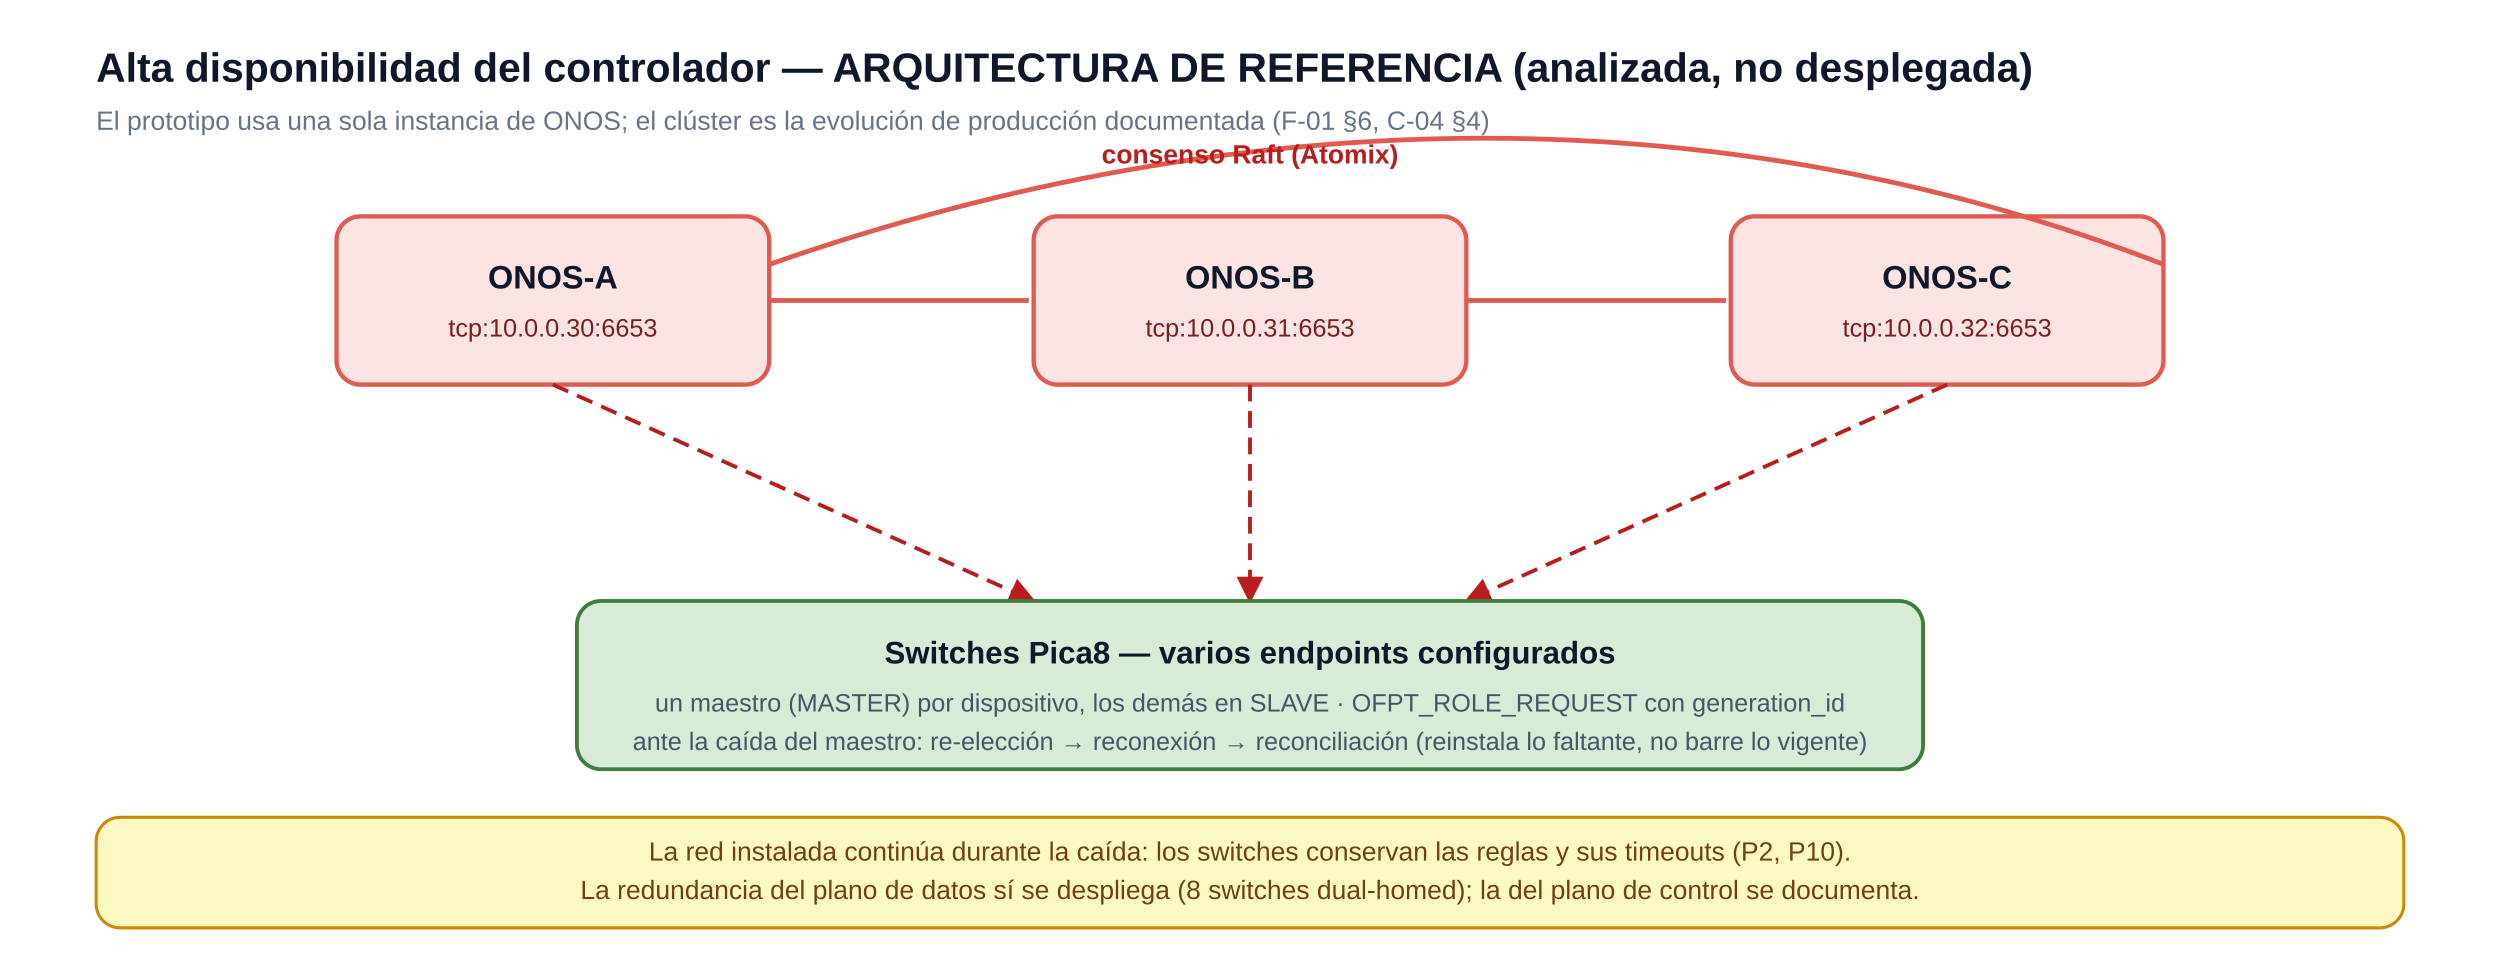
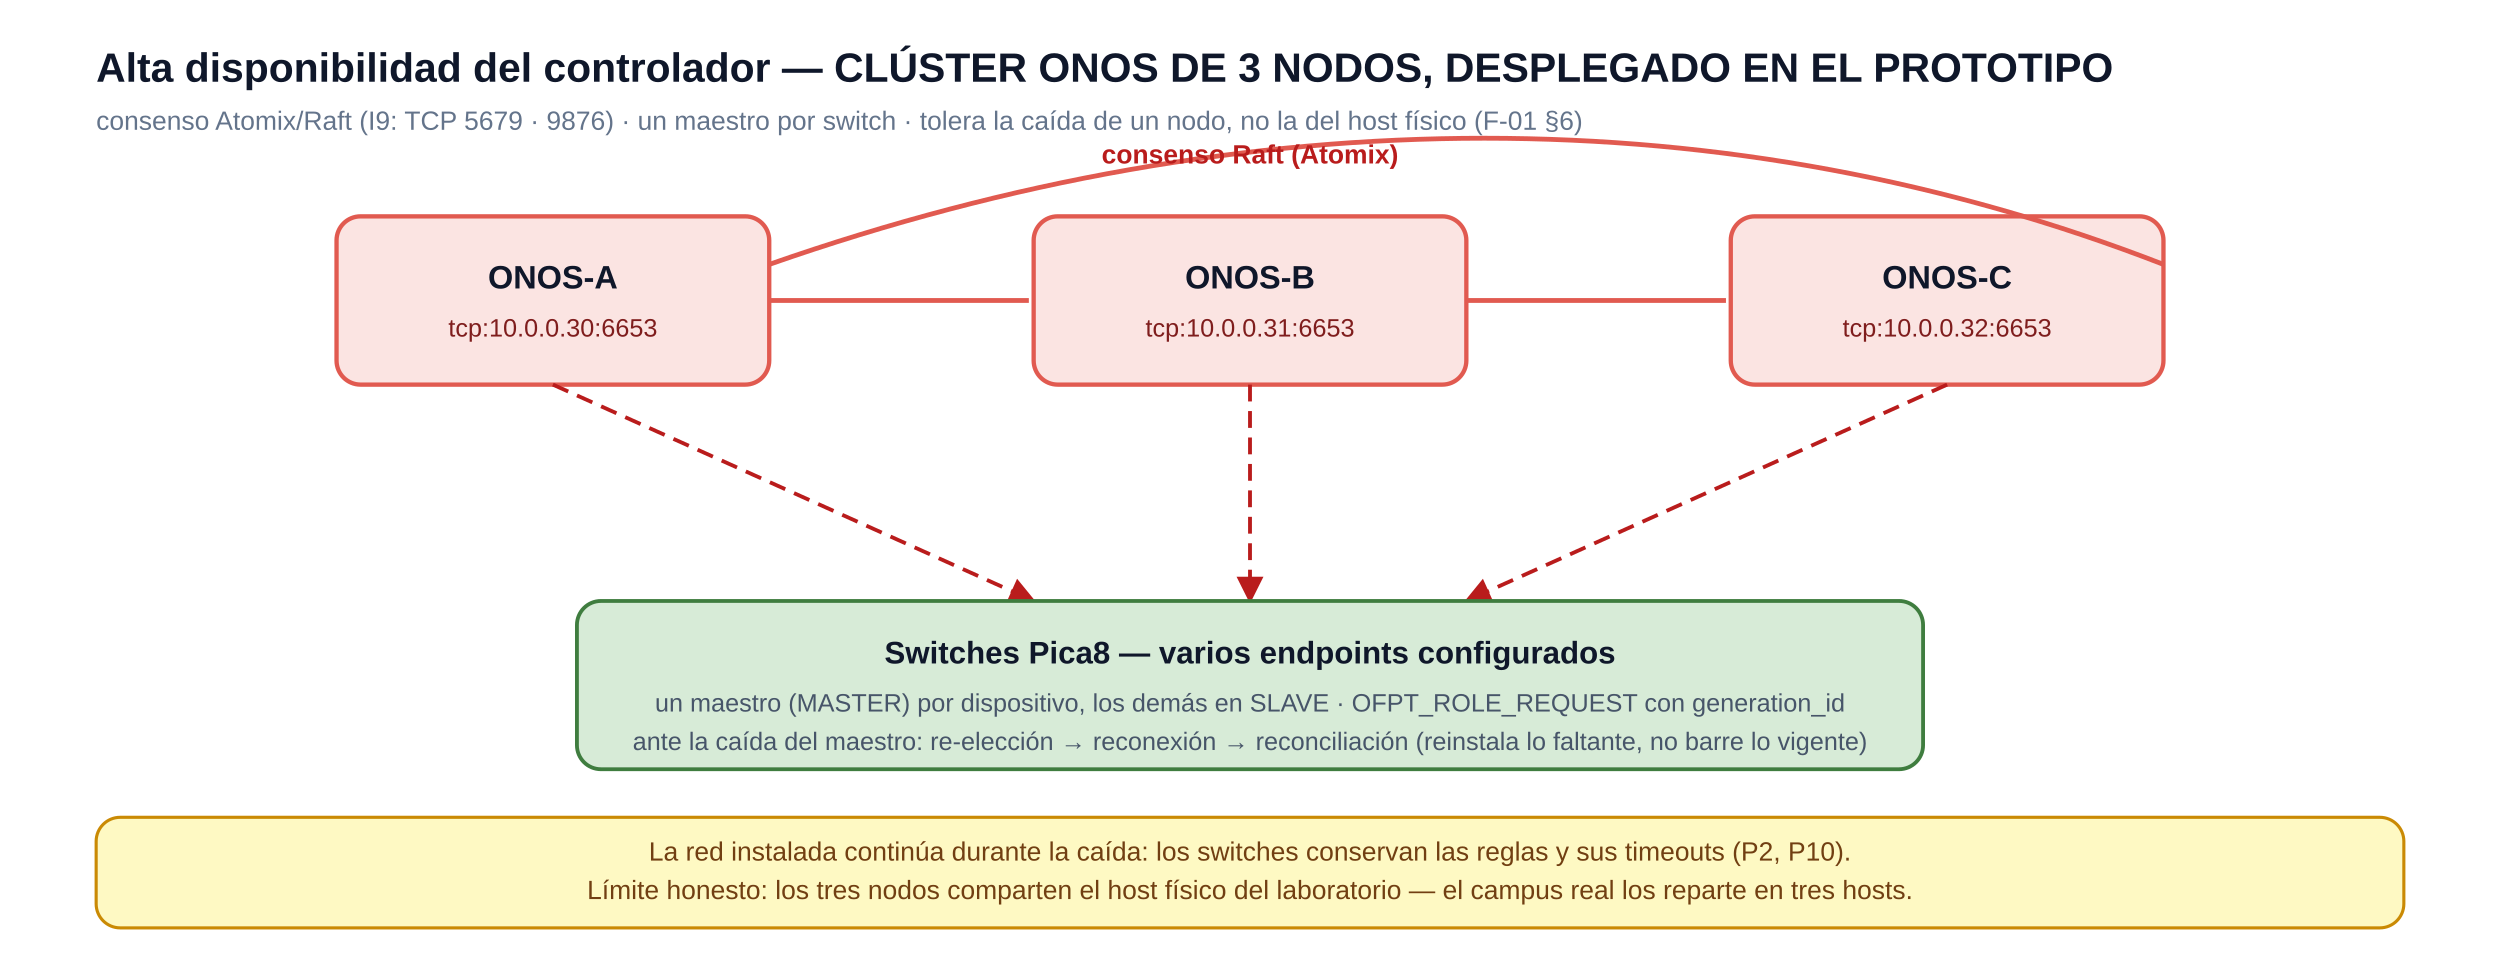
<svg xmlns="http://www.w3.org/2000/svg" viewBox="0 0 1040 400" font-family="Arial, Helvetica, sans-serif">
  <defs>
    <marker id="arr" viewBox="0 0 10 10" refX="9" refY="5" markerWidth="7" markerHeight="7" orient="auto-start-reverse">
      <path d="M 0 0 L 10 5 L 0 10 z" fill="#B91C1C" />
    </marker>
  </defs>
-   <text x="40" y="34" font-size="17" font-weight="bold" fill="#0F172A">Alta disponibilidad del controlador — ARQUITECTURA DE REFERENCIA (analizada, no desplegada)</text>
-   <text x="40" y="54" font-size="11" fill="#64748B">El prototipo usa una sola instancia de ONOS; el clúster es la evolución de producción documentada (F-01 §6, C-04 §4)</text>
+   <text x="40" y="34" font-size="17" font-weight="bold" fill="#0F172A">Alta disponibilidad del controlador — CLÚSTER ONOS DE 3 NODOS, DESPLEGADO EN EL PROTOTIPO</text>
+   <text x="40" y="54" font-size="11" fill="#64748B">consenso Atomix/Raft (I9: TCP 5679 · 9876) · un maestro por switch · tolera la caída de un nodo, no la del host físico (F-01 §6)</text>
  <g>
    <rect x="140" y="90" width="180" height="70" rx="10" fill="#FBE4E2" stroke="#E15A50" stroke-width="1.8" />
    <text x="230" y="120" font-size="13.5" font-weight="bold" text-anchor="middle" fill="#0F172A">ONOS-A</text>
    <text x="230" y="140" font-size="10.5" text-anchor="middle" fill="#7F1D1D">tcp:10.0.0.30:6653</text>
    <rect x="430" y="90" width="180" height="70" rx="10" fill="#FBE4E2" stroke="#E15A50" stroke-width="1.8" />
    <text x="520" y="120" font-size="13.5" font-weight="bold" text-anchor="middle" fill="#0F172A">ONOS-B</text>
    <text x="520" y="140" font-size="10.5" text-anchor="middle" fill="#7F1D1D">tcp:10.0.0.31:6653</text>
    <rect x="720" y="90" width="180" height="70" rx="10" fill="#FBE4E2" stroke="#E15A50" stroke-width="1.8" />
    <text x="810" y="120" font-size="13.5" font-weight="bold" text-anchor="middle" fill="#0F172A">ONOS-C</text>
    <text x="810" y="140" font-size="10.5" text-anchor="middle" fill="#7F1D1D">tcp:10.0.0.32:6653</text>
    <line x1="320" y1="125" x2="428" y2="125" stroke="#E15A50" stroke-width="2" />
    <line x1="610" y1="125" x2="718" y2="125" stroke="#E15A50" stroke-width="2" />
    <path d="M 320 110 C 520 40, 720 40, 900 110" fill="none" stroke="#E15A50" stroke-width="2" />
    <text x="520" y="68" font-size="11" font-weight="bold" text-anchor="middle" fill="#B91C1C">consenso Raft (Atomix)</text>
  </g>
  <g stroke="#B91C1C" stroke-width="1.6" stroke-dasharray="7,4" marker-end="url(#arr)">
    <line x1="230" y1="160" x2="430" y2="250" />
    <line x1="520" y1="160" x2="520" y2="250" />
    <line x1="810" y1="160" x2="610" y2="250" />
  </g>
  <rect x="240" y="250" width="560" height="70" rx="10" fill="#D7EBD7" stroke="#3F7D3F" stroke-width="1.6" />
  <text x="520" y="276" font-size="13" font-weight="bold" text-anchor="middle" fill="#0F172A">Switches Pica8 — varios endpoints configurados</text>
  <text x="520" y="296" font-size="10.5" text-anchor="middle" fill="#475569">un maestro (MASTER) por dispositivo, los demás en SLAVE · OFPT_ROLE_REQUEST con generation_id</text>
  <text x="520" y="312" font-size="10.5" text-anchor="middle" fill="#475569">ante la caída del maestro: re-elección → reconexión → reconciliación (reinstala lo faltante, no barre lo vigente)</text>
  <rect x="40" y="340" width="960" height="46" rx="10" fill="#FEF9C3" stroke="#CA8A04" stroke-width="1.3" />
  <text x="520" y="358" font-size="11" text-anchor="middle" fill="#713F12">La red instalada continúa durante la caída: los switches conservan las reglas y sus timeouts (P2, P10).</text>
-   <text x="520" y="374" font-size="11" text-anchor="middle" fill="#713F12">La redundancia del plano de datos sí se despliega (8 switches dual-homed); la del plano de control se documenta.</text>
+   <text x="520" y="374" font-size="11" text-anchor="middle" fill="#713F12">Límite honesto: los tres nodos comparten el host físico del laboratorio — el campus real los reparte en tres hosts.</text>
</svg>
